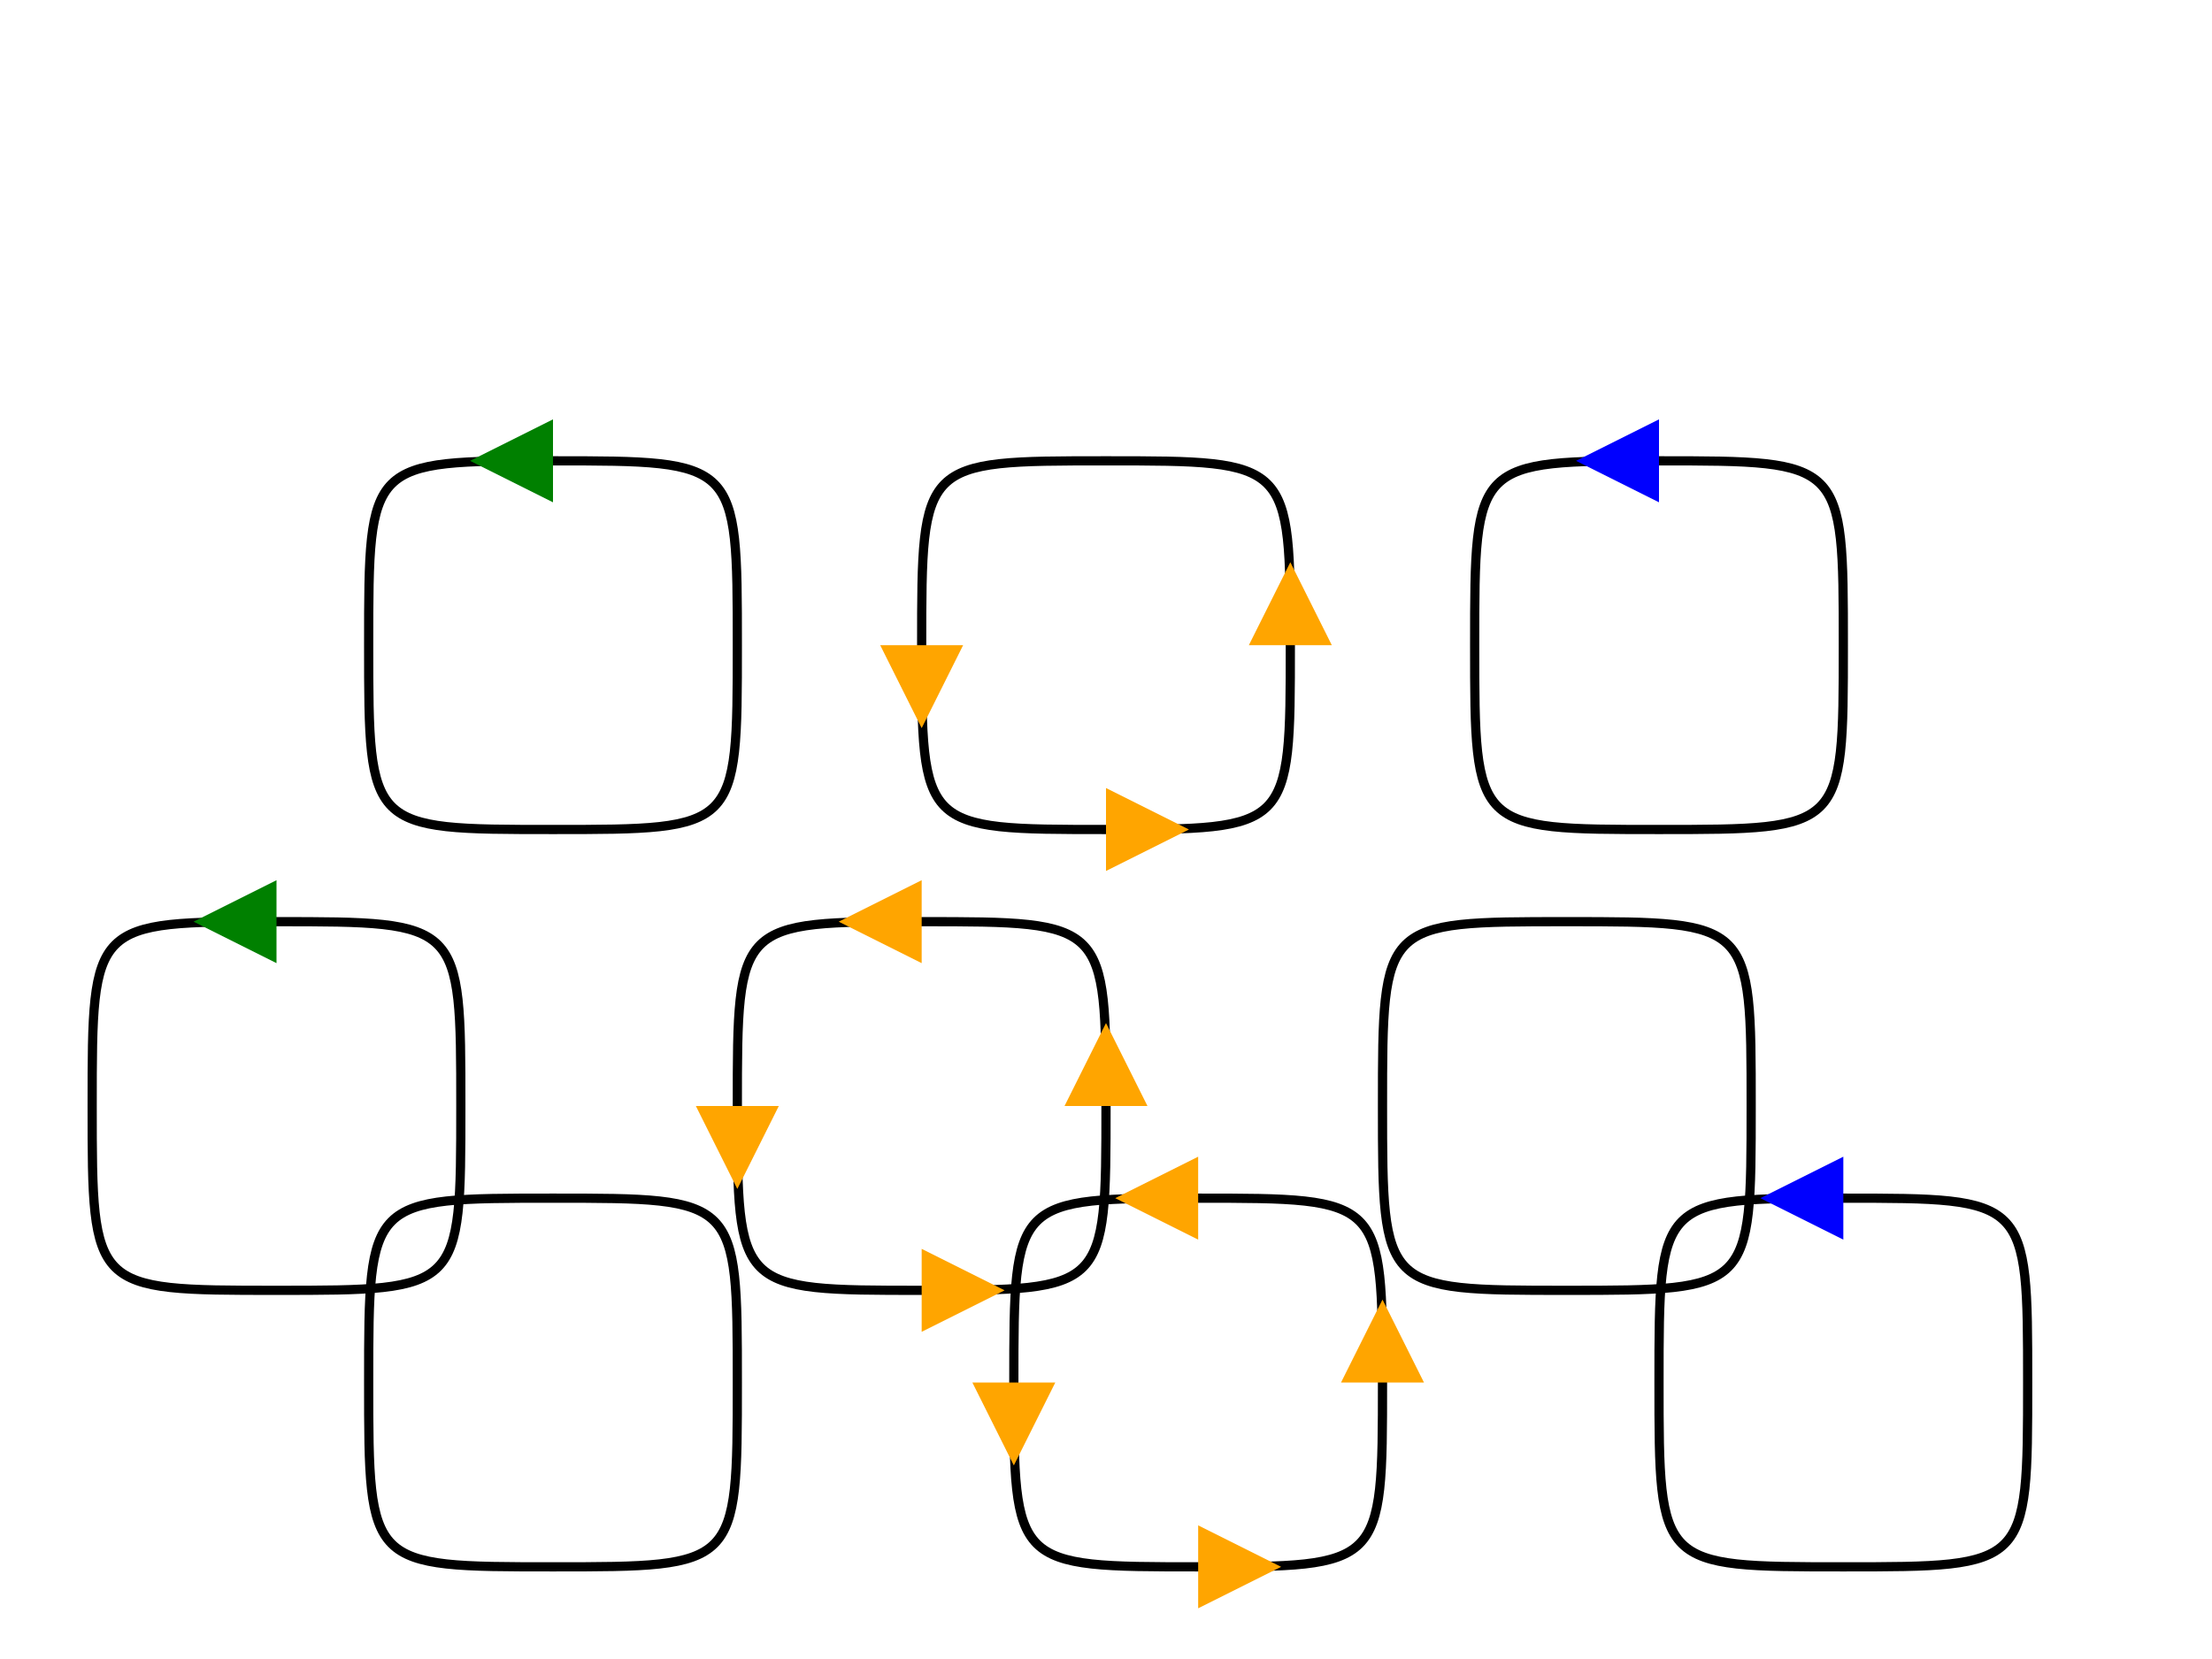
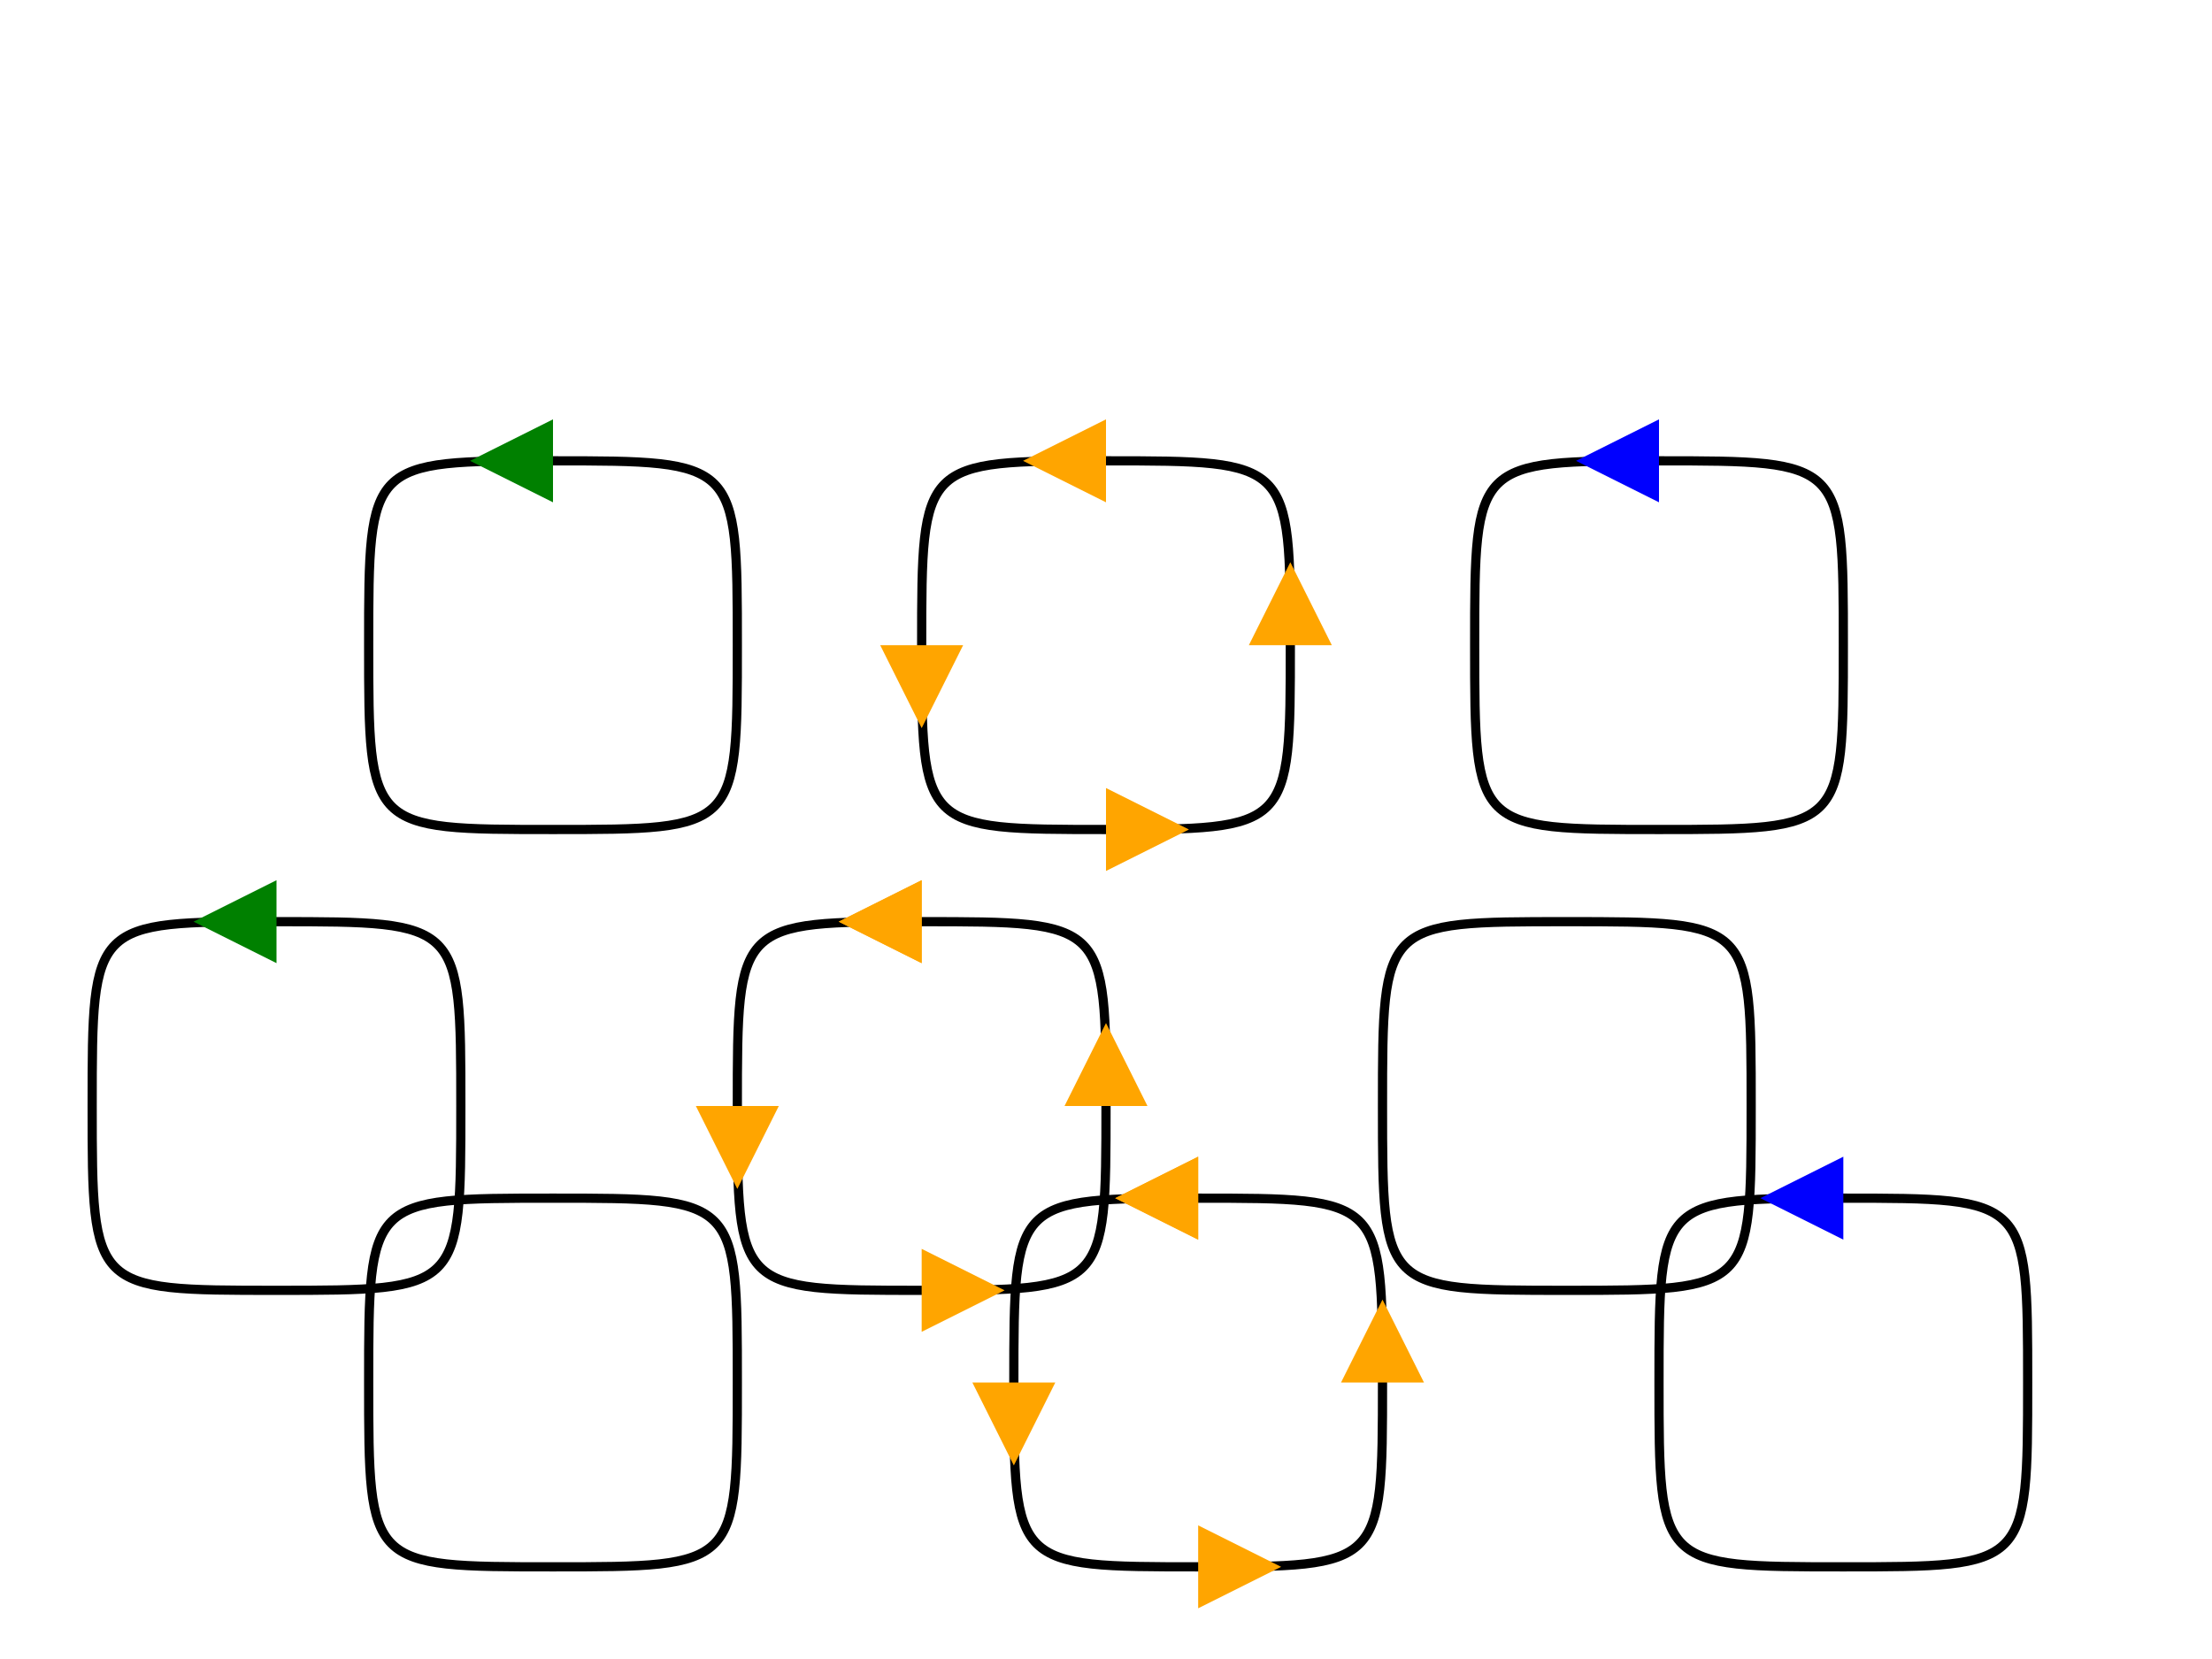
<svg xmlns="http://www.w3.org/2000/svg" xmlns:html="http://www.w3.org/1999/xhtml" id="svg-root" width="100%" height="100%" viewBox="0 0 480 360">
  <g id="testmeta">
    <html:link rel="author" title="Tavmjong Bah" href="http://tavmjong.free.fr" />
  </g>
  <defs>
    <marker id="Start" viewBox="0 0 10 10" refX="0" refY="5" markerUnits="strokeWidth" markerWidth="12" markerHeight="9" orient="auto" fill="green">
      <path d="M 0 0 L 10 5 L 0 10 z" />
    </marker>
    <marker id="Mid" viewBox="0 0 10 10" refX="0" refY="5" markerUnits="strokeWidth" markerWidth="12" markerHeight="9" orient="auto" fill="orange">
      <path d="M 0 0 L 10 5 L 0 10 z" />
    </marker>
    <marker id="End" viewBox="0 0 10 10" refX="0" refY="5" markerUnits="strokeWidth" markerWidth="12" markerHeight="9" orient="auto" fill="blue">
      <path d="M 0 0 L 10 5 L 0 10 z" />
    </marker>
  </defs>
  <g id="test-body-reference" style="fill:none;stroke:black;stroke-width:2">
    <path d="m 120,100 c -40,0 -40,0 -40,40 c 0,40 0,40 40,40 c 40,0 40,0 40,-40 c 0,-40 0,-40 -40,-40 z" />
    <path d="m 240,100 c -40,0 -40,0 -40,40 c 0,40 0,40 40,40 c 40,0 40,0 40,-40 c 0,-40 0,-40 -40,-40 z" />
    <path d="m 360,100 c -40,0 -40,0 -40,40 c 0,40 0,40 40,40 c 40,0 40,0 40,-40 c 0,-40 0,-40 -40,-40 z" />
    <path d="m 60,200 c -40,0 -40,0 -40,40 c 0,40 0,40 40,40 c 40,0 40,0 40,-40 c 0,-40 0,-40 -40,-40 z m 60,60 c -40,0 -40,0 -40,40 c 0,40 0,40 40,40 c 40,0 40,0 40,-40 c 0,-40 0,-40 -40,-40 z" />
    <path d="m 200,200 c -40,0 -40,0 -40,40 c 0,40 0,40 40,40 c 40,0 40,0 40,-40 c 0,-40 0,-40 -40,-40 z m 60,60 c -40,0 -40,0 -40,40 c 0,40 0,40 40,40 c 40,0 40,0 40,-40 c 0,-40 0,-40 -40,-40 z" />
    <path d="m 340,200 c -40,0 -40,0 -40,40 c 0,40 0,40 40,40 c 40,0 40,0 40,-40 c 0,-40 0,-40 -40,-40 z m 60,60 c -40,0 -40,0 -40,40 c 0,40 0,40 40,40 c 40,0 40,0 40,-40 c 0,-40 0,-40 -40,-40 z" />
    <path d="m 120,100 -40,  0" style="stroke:none;marker-start:url(#Start)" />
    <path d="m 200,140   0, 40" style="stroke:none;marker-start:url(#Mid)" />
    <path d="m 240,180  40,  0" style="stroke:none;marker-start:url(#Mid)" />
    <path d="m 280,140   0,-40" style="stroke:none;marker-start:url(#Mid)" />
+     <path d="m 240,100 -40,  0" style="stroke:none;marker-start:url(#Mid)" />
    <path d="m 360,100 -40,  0" style="stroke:none;marker-start:url(#End)" />
    <path d="m  60,200 -40,  0" style="stroke:none;marker-start:url(#Start)" />
    <path d="m 160,240   0, 40" style="stroke:none;marker-start:url(#Mid)" />
    <path d="m 200,280  40,  0" style="stroke:none;marker-start:url(#Mid)" />
    <path d="m 240,240   0,-40" style="stroke:none;marker-start:url(#Mid)" />
    <path d="m 200,200 -40,  0" style="stroke:none;marker-start:url(#Mid)" />
+     <path d="m 200,200 -40,  0" style="stroke:none;marker-start:url(#Mid)" />
    <path d="m 220,300   0, 40" style="stroke:none;marker-start:url(#Mid)" />
    <path d="m 260,340  40,  0" style="stroke:none;marker-start:url(#Mid)" />
    <path d="m 300,300   0,-40" style="stroke:none;marker-start:url(#Mid)" />
    <path d="m 260,260 -40,  0" style="stroke:none;marker-start:url(#Mid)" />
+     <path d="m 260,260 -40,  0" style="stroke:none;marker-start:url(#Mid)" />
    <path d="m 400,260 -40,  0" style="stroke:none;marker-start:url(#End)" />
  </g>
</svg>
